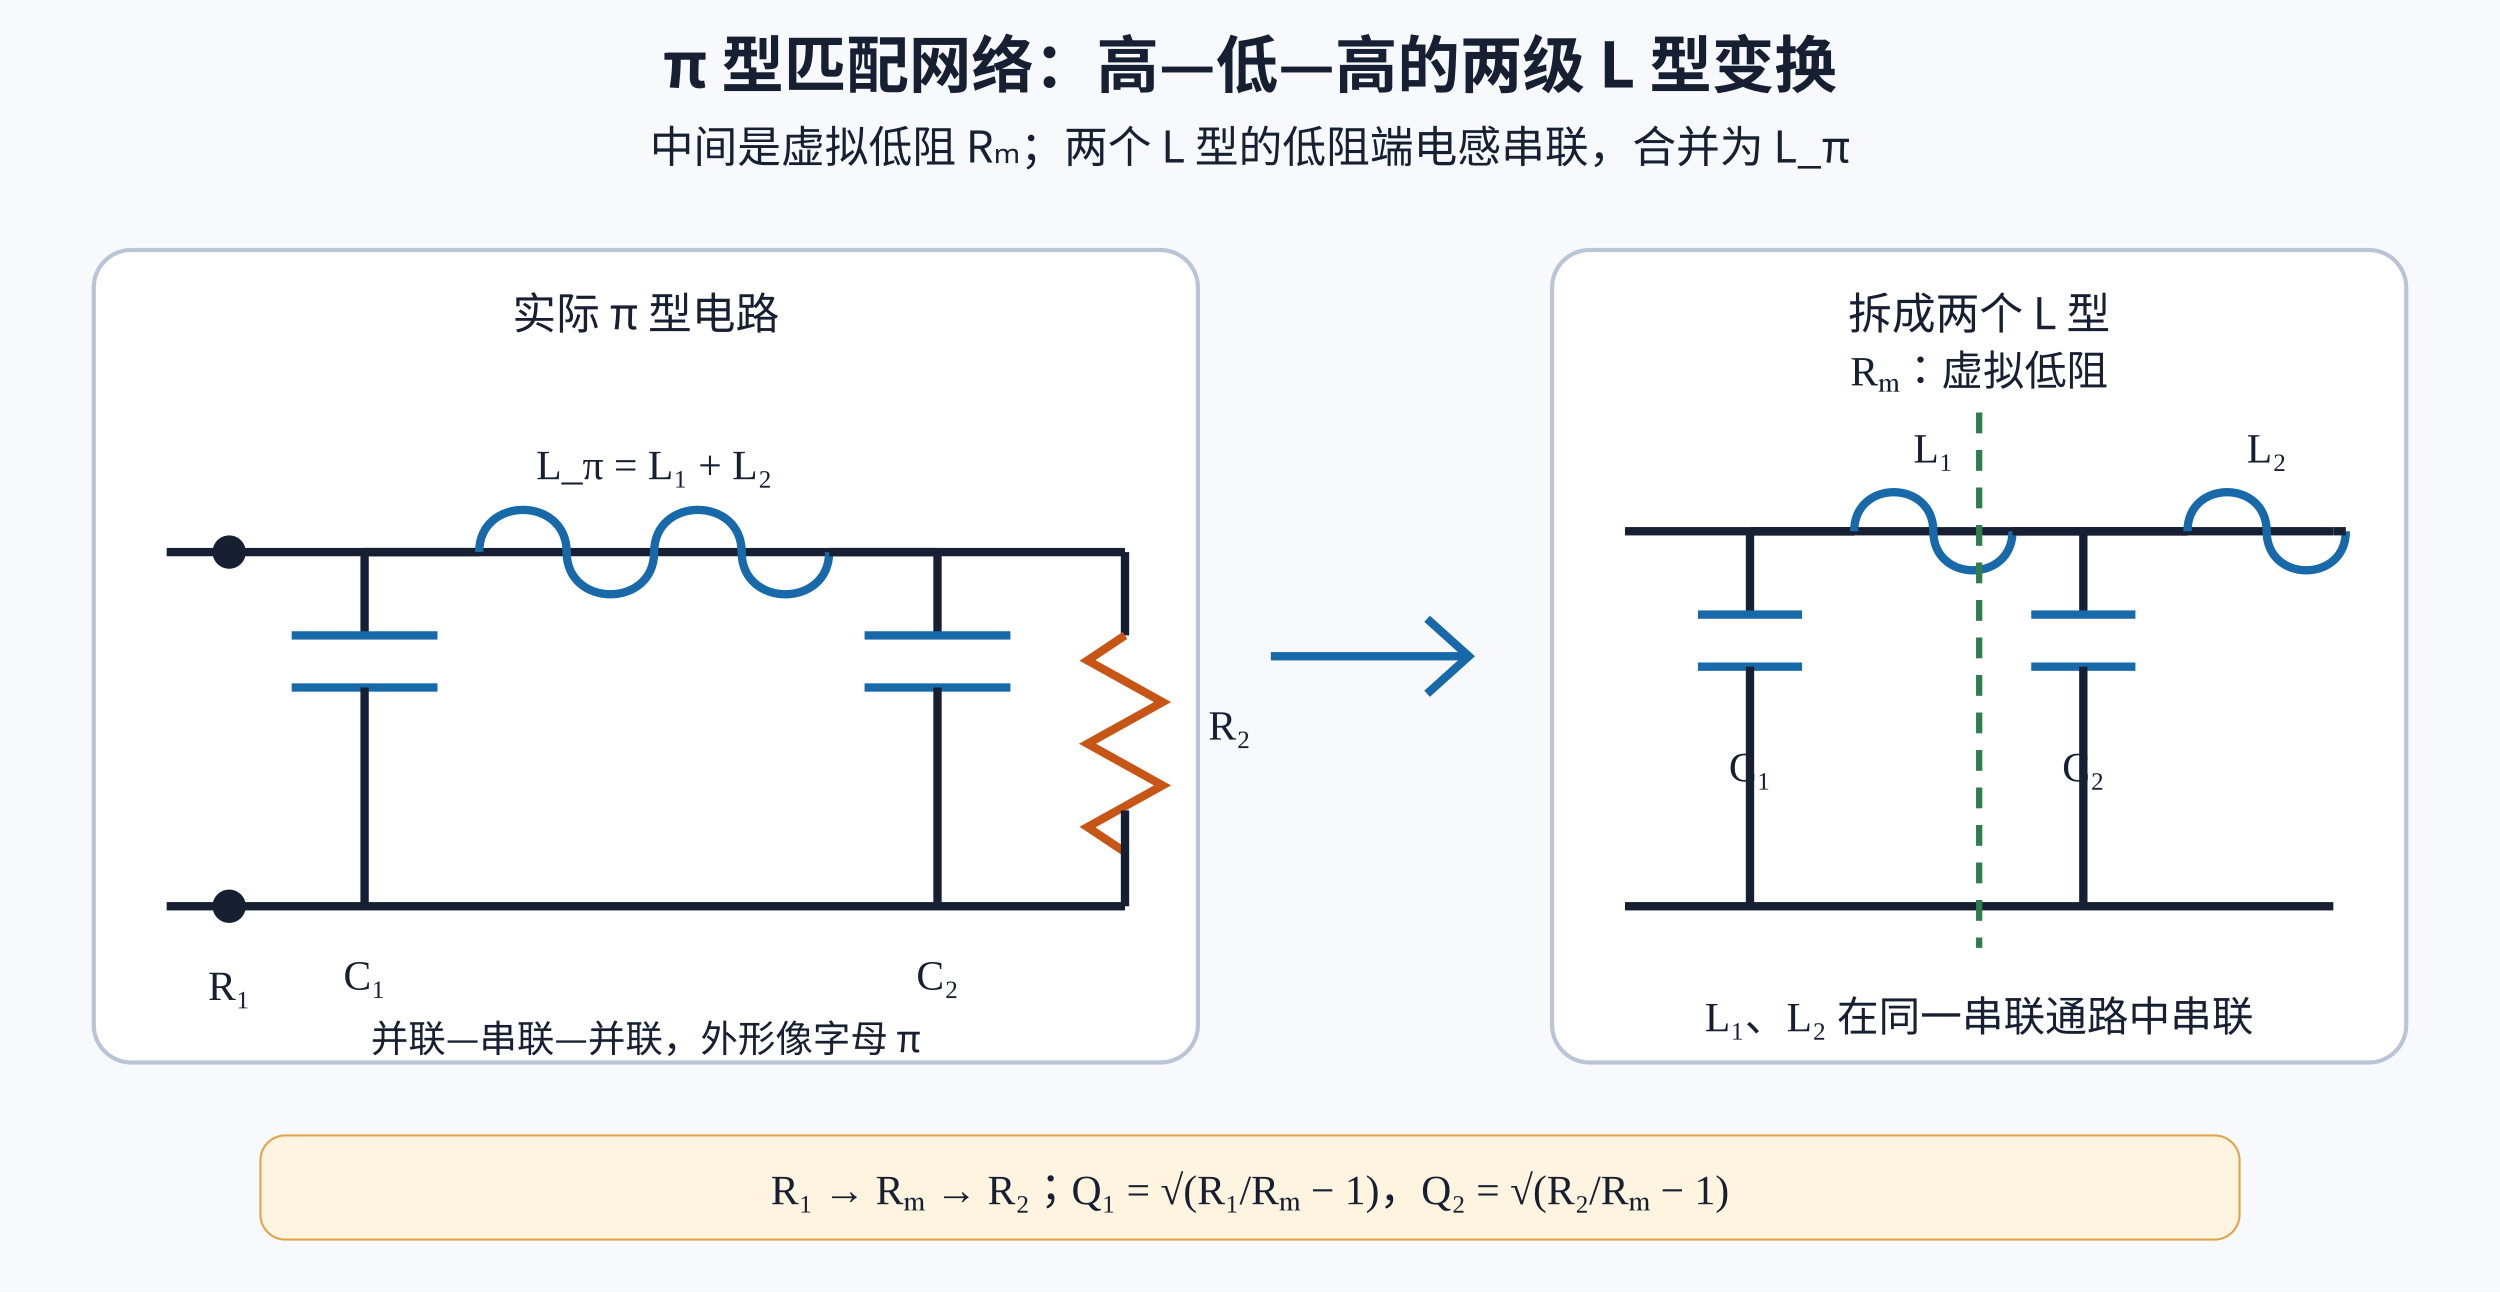
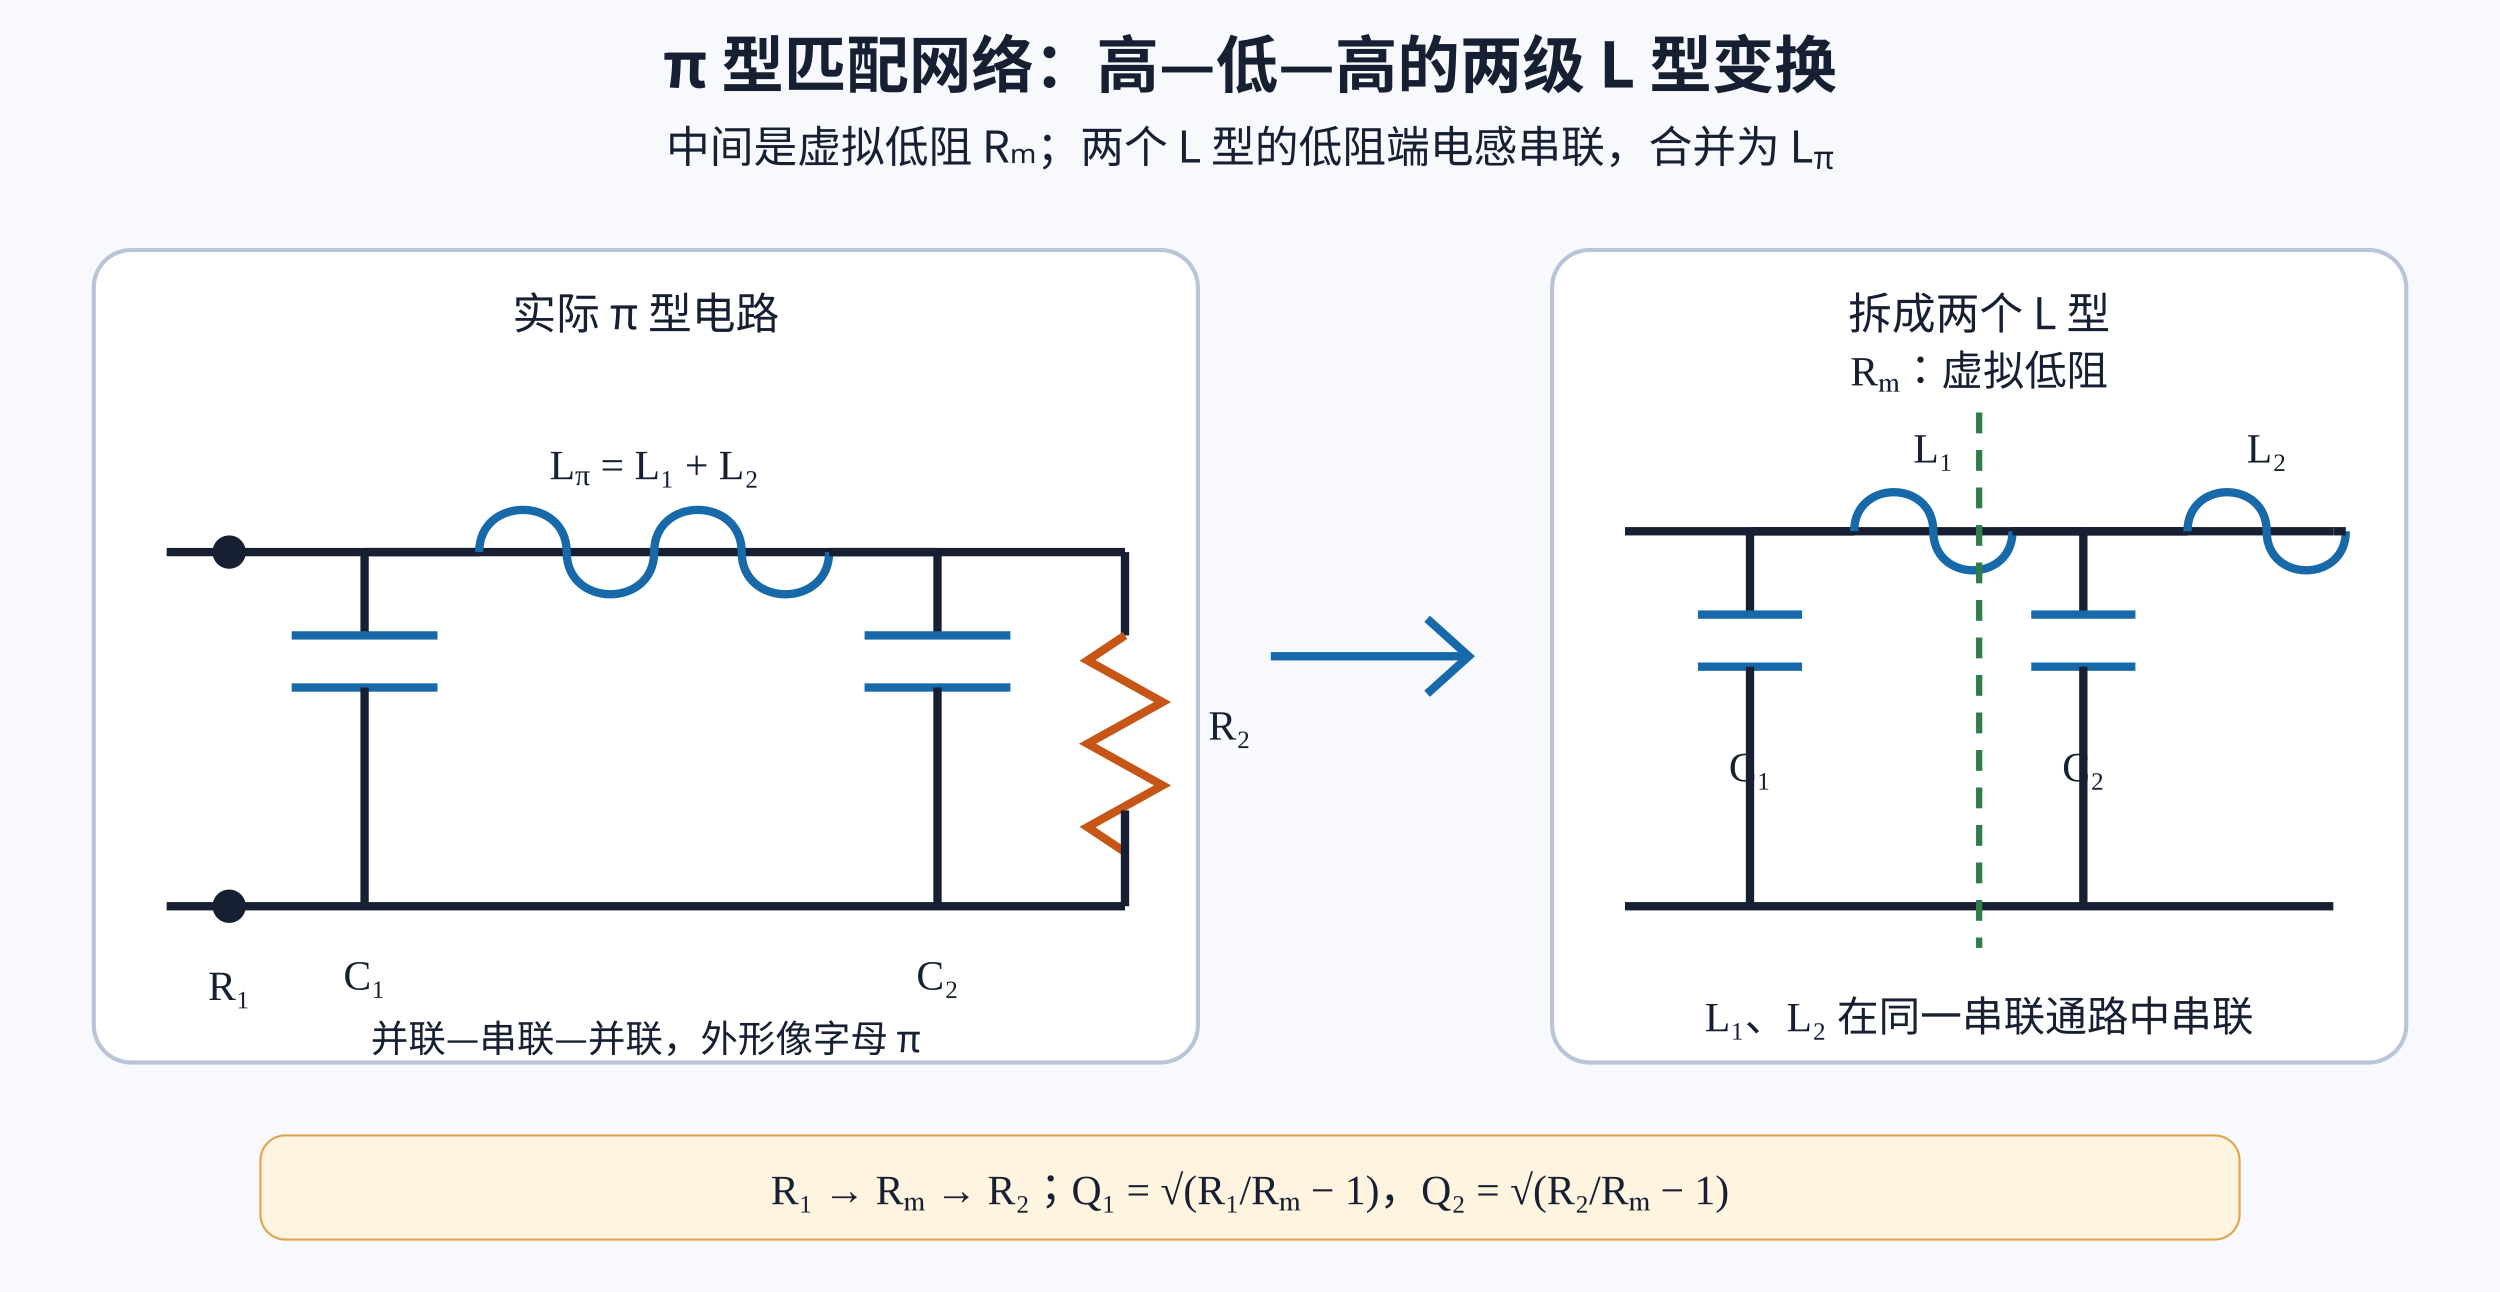
<svg xmlns="http://www.w3.org/2000/svg" width="1200" height="620" viewBox="0 0 1200 620">
  <rect width="1200" height="620" fill="#f7f9fc" />
  <style>.t{font-family:"Microsoft YaHei","Noto Sans CJK SC",sans-serif;fill:#172033}.h{font-size:30px;font-weight:700}.s{font-size:21px}.n{font-size:18px}.eq{font-family:"Cambria Math","Times New Roman",serif;font-size:20px;fill:#172033}.w{stroke:#172033;stroke-width:4;fill:none}.a{stroke:#1769aa;stroke-width:4;fill:none}.r{stroke:#c75516;stroke-width:4;fill:none}.g{stroke:#2f7d4a;stroke-width:3;fill:none;stroke-dasharray:10 8}.box{fill:#ffffff;stroke:#b9c5d6;stroke-width:2}</style>
  <text x="600" y="42" text-anchor="middle" class="t h">π 型匹配网络：高—低—高的两级 L 型变换</text>
-   <text x="600" y="78" text-anchor="middle" class="t s">中间是虚拟低阻 Rₘ；两个 L 型的低阻端电感串联，合并为 L_π</text>
+   <text x="600" y="78" text-anchor="middle" class="t s">中间是虚拟低阻 Rₘ；两个 L 型的低阻端电感串联，合并为 L<tspan baseline-shift="sub" font-size="0.72em">π</tspan>
+   </text>
  <g transform="translate(45 120)">
    <rect x="0" y="0" width="530" height="390" rx="18" class="box" />
    <text x="265" y="38" text-anchor="middle" class="t s">实际 π 型电路</text>
    <line x1="35" y1="145" x2="495" y2="145" class="w" />
    <line x1="35" y1="315" x2="495" y2="315" class="w" />
    <circle cx="65" cy="145" r="8" fill="#172033" />
    <circle cx="65" cy="315" r="8" fill="#172033" />
    <text x="65" y="360" text-anchor="middle" class="t eq">R₁</text>
    <line x1="130" y1="145" x2="130" y2="185" class="w" />
    <line x1="95" y1="185" x2="165" y2="185" class="a" />
    <line x1="95" y1="210" x2="165" y2="210" class="a" />
    <line x1="130" y1="210" x2="130" y2="315" class="w" />
    <text x="130" y="355" text-anchor="middle" class="t eq">C₁</text>
    <line x1="130" y1="145" x2="185" y2="145" class="w" />
    <path d="M185 145 c0 -27 42 -27 42 0 c0 27 42 27 42 0 c0 -27 42 -27 42 0 c0 27 42 27 42 0" class="a" />
    <line x1="353" y1="145" x2="405" y2="145" class="w" />
-     <text x="269" y="110" text-anchor="middle" class="t eq">L_π = L₁ + L₂</text>
+     <text x="269" y="110" text-anchor="middle" class="t eq">L<tspan baseline-shift="sub" font-size="0.72em">π</tspan> = L₁ + L₂</text>
    <line x1="405" y1="145" x2="405" y2="185" class="w" />
    <line x1="370" y1="185" x2="440" y2="185" class="a" />
    <line x1="370" y1="210" x2="440" y2="210" class="a" />
    <line x1="405" y1="210" x2="405" y2="315" class="w" />
    <text x="405" y="355" text-anchor="middle" class="t eq">C₂</text>
    <line x1="495" y1="145" x2="495" y2="185" class="w" />
    <path d="M495 185 l-18 12 l36 20 l-36 20 l36 20 l-36 20 l18 12" class="r" />
    <line x1="495" y1="269" x2="495" y2="315" class="w" />
    <text x="535" y="235" class="t eq">R₂</text>
    <text x="265" y="385" text-anchor="middle" class="t n">并联—串联—并联，外形像字母 π</text>
  </g>
  <path d="M610 315 H705" class="a" />
  <path d="M685 297 L705 315 L685 333" class="a" />
  <g transform="translate(745 120)">
    <rect x="0" y="0" width="410" height="390" rx="18" class="box" />
    <text x="205" y="38" text-anchor="middle" class="t s">拆成两个 L 型</text>
    <line x1="35" y1="135" x2="375" y2="135" class="w" />
    <line x1="35" y1="315" x2="375" y2="315" class="w" />
    <line x1="95" y1="135" x2="95" y2="175" class="w" />
    <line x1="70" y1="175" x2="120" y2="175" class="a" />
    <line x1="70" y1="200" x2="120" y2="200" class="a" />
    <line x1="95" y1="200" x2="95" y2="315" class="w" />
    <text x="95" y="255" text-anchor="middle" class="t eq">C₁</text>
    <line x1="95" y1="135" x2="145" y2="135" class="w" />
    <path d="M145 135 c0 -25 38 -25 38 0 c0 25 38 25 38 0" class="a" />
    <line x1="221" y1="135" x2="255" y2="135" class="w" />
    <text x="183" y="102" text-anchor="middle" class="t eq">L₁</text>
    <line x1="255" y1="135" x2="255" y2="175" class="w" />
    <line x1="230" y1="175" x2="280" y2="175" class="a" />
    <line x1="230" y1="200" x2="280" y2="200" class="a" />
    <line x1="255" y1="200" x2="255" y2="315" class="w" />
    <text x="255" y="255" text-anchor="middle" class="t eq">C₂</text>
    <line x1="255" y1="135" x2="305" y2="135" class="w" />
    <path d="M305 135 c0 -25 38 -25 38 0 c0 25 38 25 38 0" class="a" />
    <line x1="381" y1="135" x2="375" y2="135" class="w" />
    <text x="343" y="102" text-anchor="middle" class="t eq">L₂</text>
    <line x1="205" y1="78" x2="205" y2="335" class="g" />
    <text x="205" y="65" text-anchor="middle" class="t eq">Rₘ：虚拟低阻</text>
    <text x="205" y="375" text-anchor="middle" class="t eq">L₁、L₂ 在同一串联通路中串联</text>
  </g>
  <rect x="125" y="545" width="950" height="50" rx="12" fill="#fff4df" stroke="#e1a34a" />
  <text x="600" y="578" text-anchor="middle" class="t eq">R₁ → Rₘ → R₂；Q₁ = √(R₁/Rₘ − 1)，Q₂ = √(R₂/Rₘ − 1)</text>
</svg>
